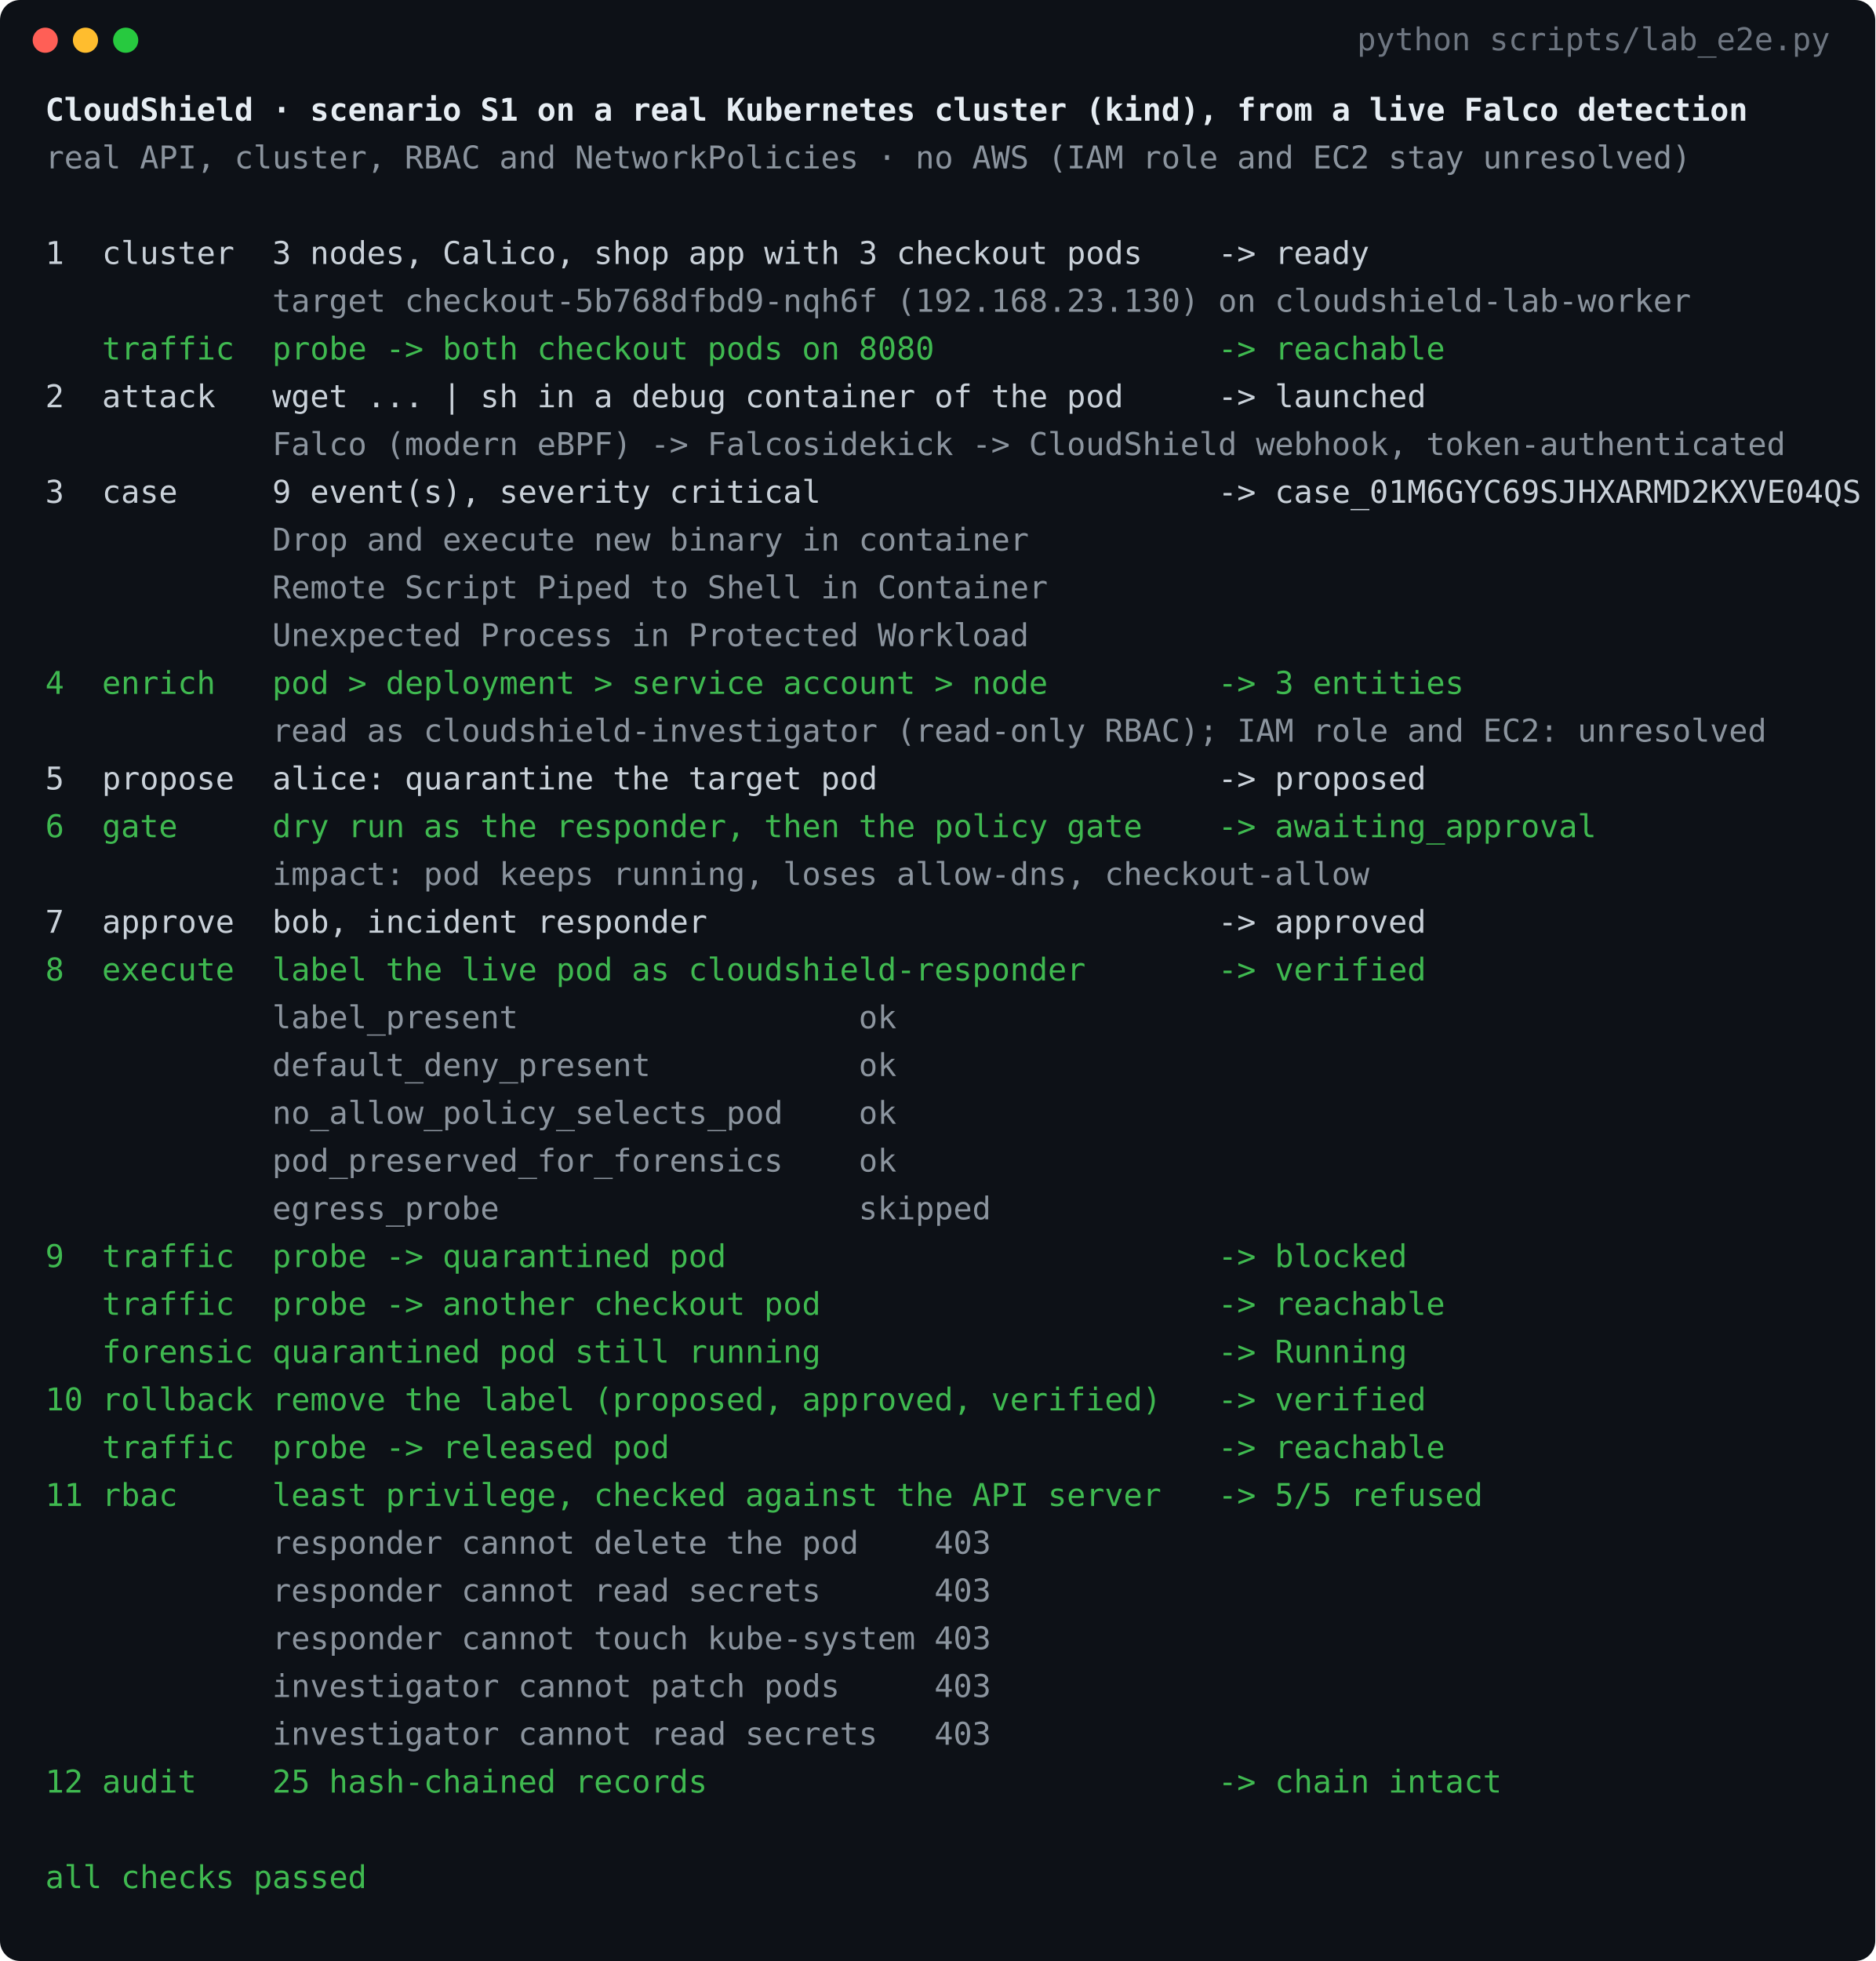
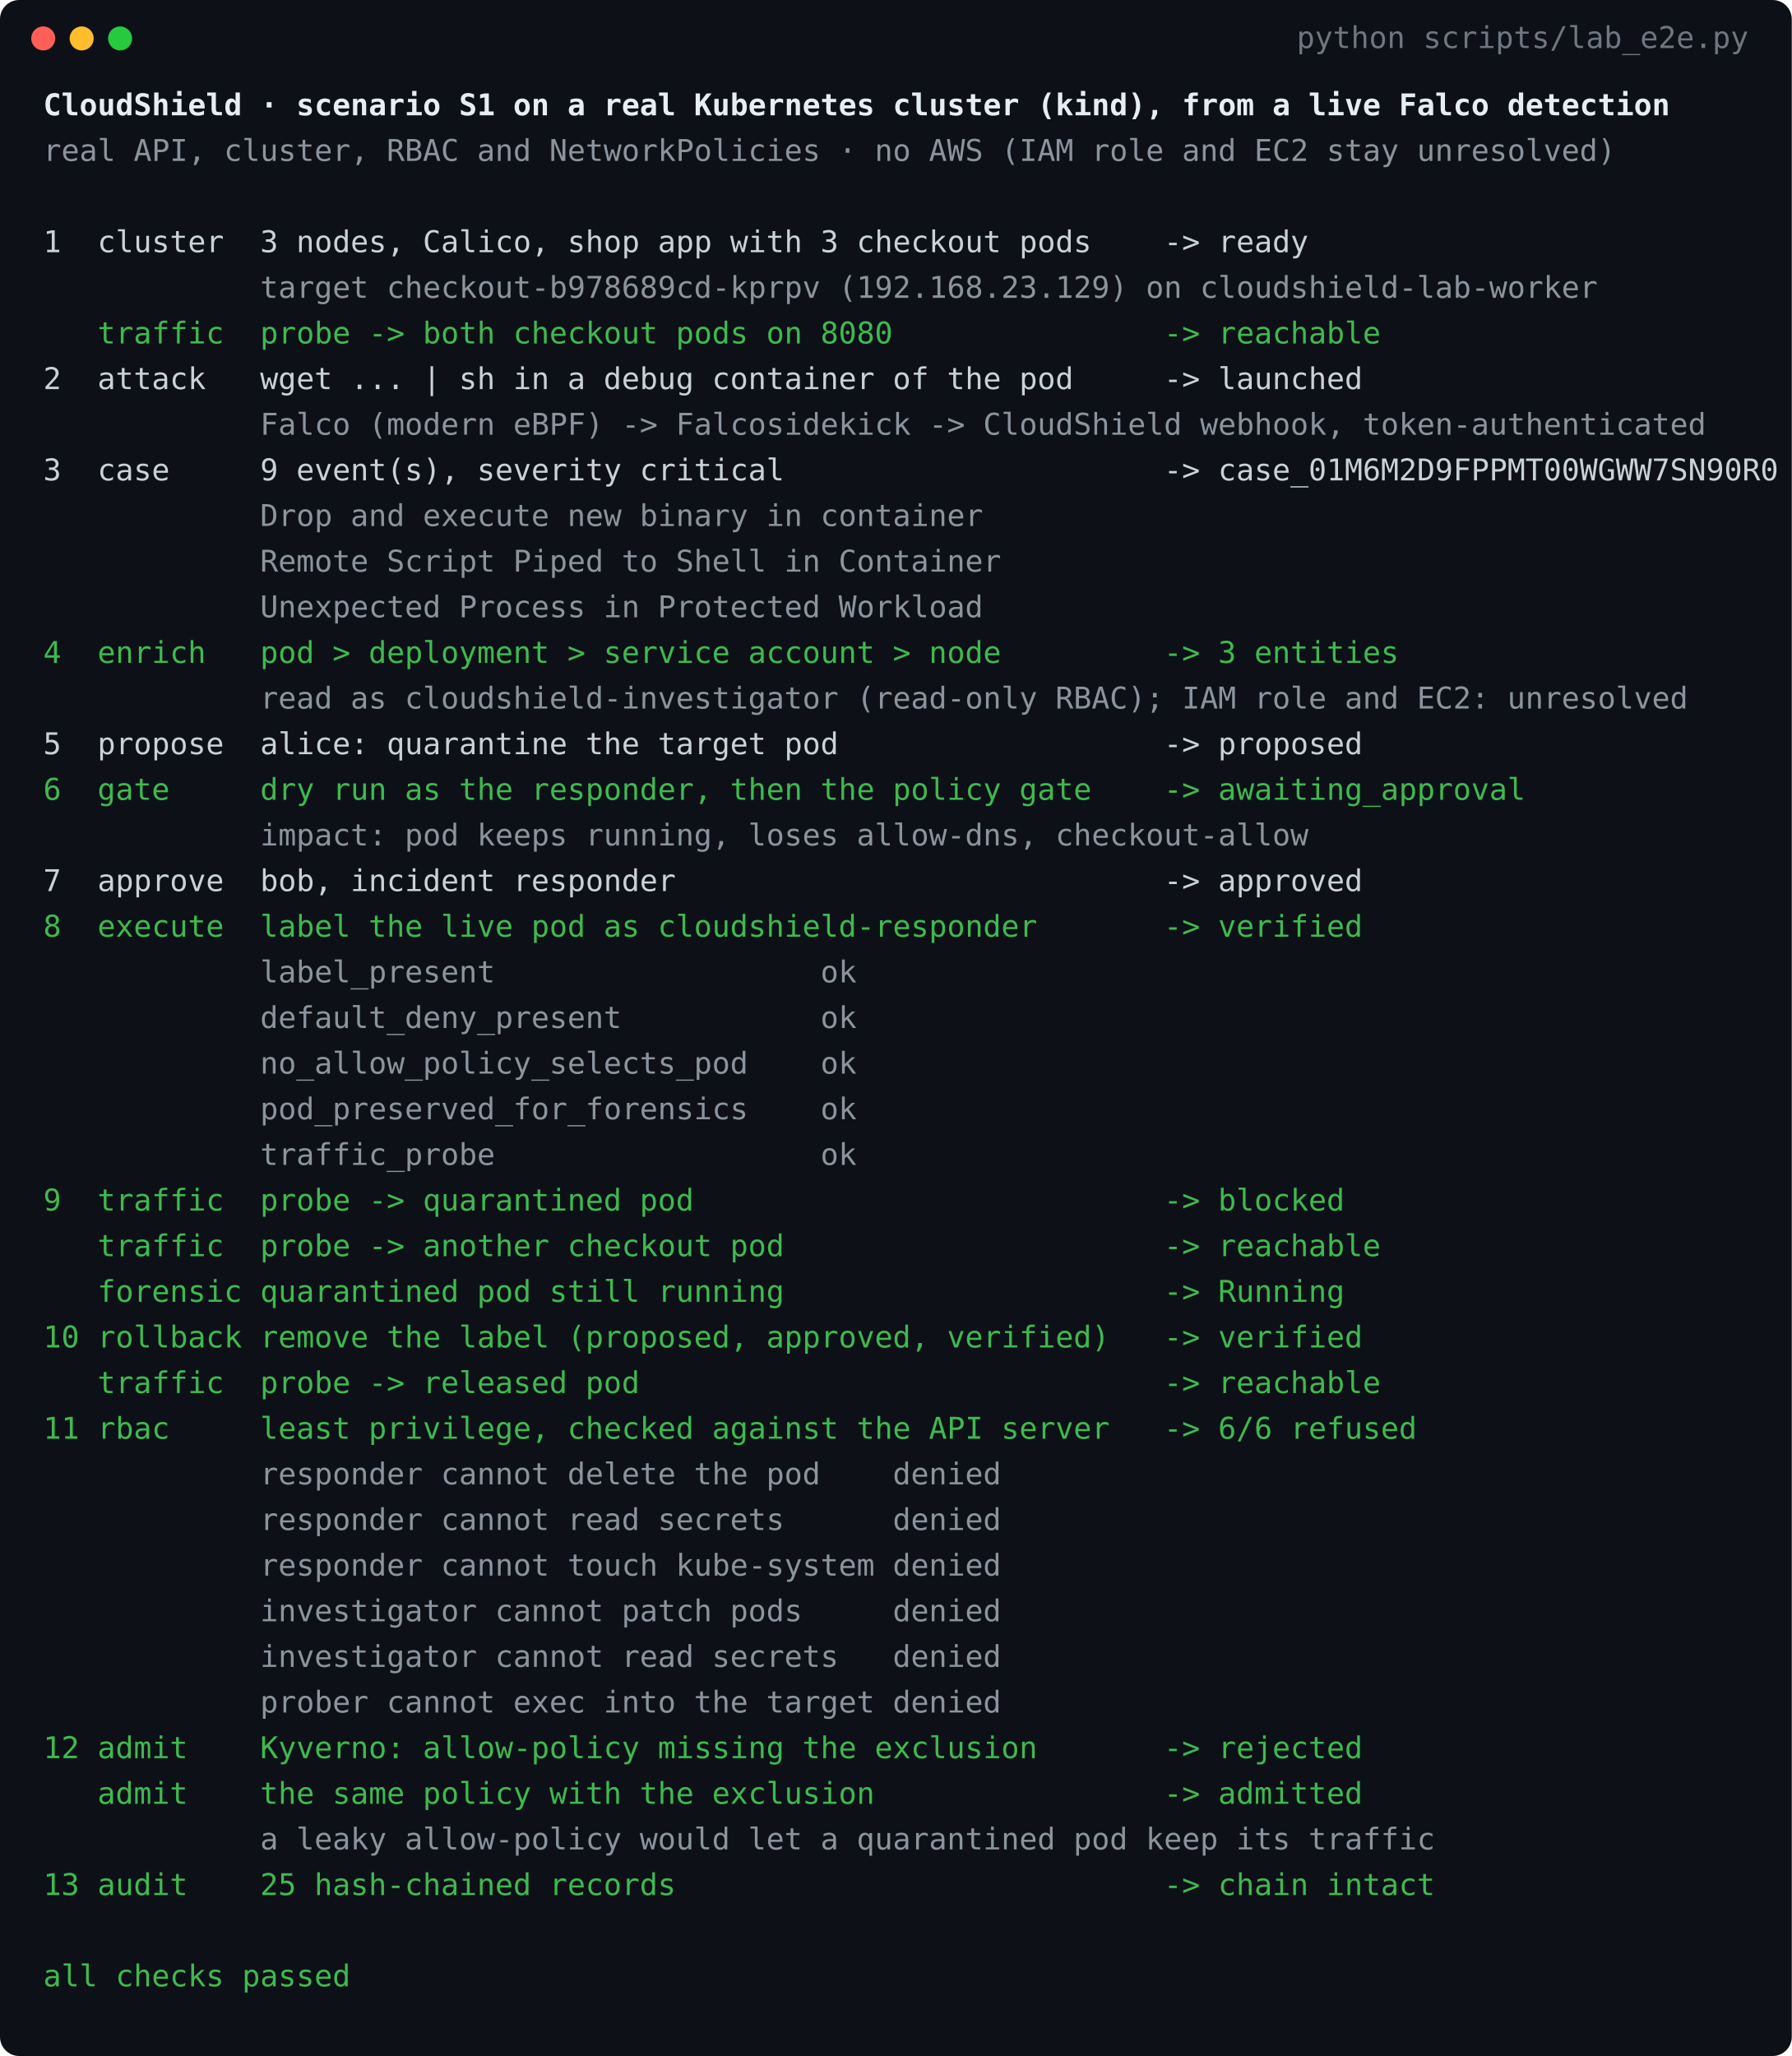
- <svg xmlns="http://www.w3.org/2000/svg" width="746" height="780" viewBox="0 0 746 780" font-family="ui-monospace,SFMono-Regular,Menlo,Consolas,monospace" font-size="12.5">
-   <rect width="746" height="780" rx="8" fill="#0d1117" />
+ <svg xmlns="http://www.w3.org/2000/svg" width="746" height="856" viewBox="0 0 746 856" font-family="ui-monospace,SFMono-Regular,Menlo,Consolas,monospace" font-size="12.5">
+   <rect width="746" height="856" rx="8" fill="#0d1117" />
  <circle cx="18" cy="16" r="5" fill="#ff5f56" />
  <circle cx="34" cy="16" r="5" fill="#ffbd2e" />
  <circle cx="50" cy="16" r="5" fill="#27c93f" />
  <text x="728" y="20" fill="#6e7681" text-anchor="end">python scripts/lab_e2e.py</text>
  <text x="18" y="48" fill="#e6edf3" font-weight="bold" xml:space="preserve">CloudShield · scenario S1 on a real Kubernetes cluster (kind), from a live Falco detection</text>
  <text x="18" y="67" fill="#8b949e" xml:space="preserve">real API, cluster, RBAC and NetworkPolicies · no AWS (IAM role and EC2 stay unresolved)</text>
  <text x="18" y="86" fill="#c9d1d9" xml:space="preserve" />
  <text x="18" y="105" fill="#c9d1d9" xml:space="preserve">1  cluster  3 nodes, Calico, shop app with 3 checkout pods    -&gt; ready</text>
-   <text x="18" y="124" fill="#8b949e" xml:space="preserve">            target checkout-5b768dfbd9-nqh6f (192.168.23.130) on cloudshield-lab-worker</text>
+   <text x="18" y="124" fill="#8b949e" xml:space="preserve">            target checkout-b978689cd-kprpv (192.168.23.129) on cloudshield-lab-worker</text>
  <text x="18" y="143" fill="#3fb950" xml:space="preserve">   traffic  probe -&gt; both checkout pods on 8080               -&gt; reachable</text>
  <text x="18" y="162" fill="#c9d1d9" xml:space="preserve">2  attack   wget ... | sh in a debug container of the pod     -&gt; launched</text>
  <text x="18" y="181" fill="#8b949e" xml:space="preserve">            Falco (modern eBPF) -&gt; Falcosidekick -&gt; CloudShield webhook, token-authenticated</text>
-   <text x="18" y="200" fill="#c9d1d9" xml:space="preserve">3  case     9 event(s), severity critical                     -&gt; case_01M6GYC69SJHXARMD2KXVE04QS</text>
+   <text x="18" y="200" fill="#c9d1d9" xml:space="preserve">3  case     9 event(s), severity critical                     -&gt; case_01M6M2D9FPPMT00WGWW7SN90R0</text>
  <text x="18" y="219" fill="#8b949e" xml:space="preserve">            Drop and execute new binary in container</text>
  <text x="18" y="238" fill="#8b949e" xml:space="preserve">            Remote Script Piped to Shell in Container</text>
  <text x="18" y="257" fill="#8b949e" xml:space="preserve">            Unexpected Process in Protected Workload</text>
  <text x="18" y="276" fill="#3fb950" xml:space="preserve">4  enrich   pod &gt; deployment &gt; service account &gt; node         -&gt; 3 entities</text>
  <text x="18" y="295" fill="#8b949e" xml:space="preserve">            read as cloudshield-investigator (read-only RBAC); IAM role and EC2: unresolved</text>
  <text x="18" y="314" fill="#c9d1d9" xml:space="preserve">5  propose  alice: quarantine the target pod                  -&gt; proposed</text>
  <text x="18" y="333" fill="#3fb950" xml:space="preserve">6  gate     dry run as the responder, then the policy gate    -&gt; awaiting_approval</text>
  <text x="18" y="352" fill="#8b949e" xml:space="preserve">            impact: pod keeps running, loses allow-dns, checkout-allow</text>
  <text x="18" y="371" fill="#c9d1d9" xml:space="preserve">7  approve  bob, incident responder                           -&gt; approved</text>
  <text x="18" y="390" fill="#3fb950" xml:space="preserve">8  execute  label the live pod as cloudshield-responder       -&gt; verified</text>
  <text x="18" y="409" fill="#8b949e" xml:space="preserve">            label_present                  ok</text>
  <text x="18" y="428" fill="#8b949e" xml:space="preserve">            default_deny_present           ok</text>
  <text x="18" y="447" fill="#8b949e" xml:space="preserve">            no_allow_policy_selects_pod    ok</text>
  <text x="18" y="466" fill="#8b949e" xml:space="preserve">            pod_preserved_for_forensics    ok</text>
-   <text x="18" y="485" fill="#8b949e" xml:space="preserve">            egress_probe                   skipped</text>
+   <text x="18" y="485" fill="#8b949e" xml:space="preserve">            traffic_probe                  ok</text>
  <text x="18" y="504" fill="#3fb950" xml:space="preserve">9  traffic  probe -&gt; quarantined pod                          -&gt; blocked</text>
  <text x="18" y="523" fill="#3fb950" xml:space="preserve">   traffic  probe -&gt; another checkout pod                     -&gt; reachable</text>
  <text x="18" y="542" fill="#3fb950" xml:space="preserve">   forensic quarantined pod still running                     -&gt; Running</text>
  <text x="18" y="561" fill="#3fb950" xml:space="preserve">10 rollback remove the label (proposed, approved, verified)   -&gt; verified</text>
  <text x="18" y="580" fill="#3fb950" xml:space="preserve">   traffic  probe -&gt; released pod                             -&gt; reachable</text>
-   <text x="18" y="599" fill="#3fb950" xml:space="preserve">11 rbac     least privilege, checked against the API server   -&gt; 5/5 refused</text>
-   <text x="18" y="618" fill="#8b949e" xml:space="preserve">            responder cannot delete the pod    403</text>
-   <text x="18" y="637" fill="#8b949e" xml:space="preserve">            responder cannot read secrets      403</text>
-   <text x="18" y="656" fill="#8b949e" xml:space="preserve">            responder cannot touch kube-system 403</text>
-   <text x="18" y="675" fill="#8b949e" xml:space="preserve">            investigator cannot patch pods     403</text>
-   <text x="18" y="694" fill="#8b949e" xml:space="preserve">            investigator cannot read secrets   403</text>
-   <text x="18" y="713" fill="#3fb950" xml:space="preserve">12 audit    25 hash-chained records                           -&gt; chain intact</text>
-   <text x="18" y="732" fill="#c9d1d9" xml:space="preserve" />
-   <text x="18" y="751" fill="#3fb950" xml:space="preserve">all checks passed</text>
+   <text x="18" y="599" fill="#3fb950" xml:space="preserve">11 rbac     least privilege, checked against the API server   -&gt; 6/6 refused</text>
+   <text x="18" y="618" fill="#8b949e" xml:space="preserve">            responder cannot delete the pod    denied</text>
+   <text x="18" y="637" fill="#8b949e" xml:space="preserve">            responder cannot read secrets      denied</text>
+   <text x="18" y="656" fill="#8b949e" xml:space="preserve">            responder cannot touch kube-system denied</text>
+   <text x="18" y="675" fill="#8b949e" xml:space="preserve">            investigator cannot patch pods     denied</text>
+   <text x="18" y="694" fill="#8b949e" xml:space="preserve">            investigator cannot read secrets   denied</text>
+   <text x="18" y="713" fill="#8b949e" xml:space="preserve">            prober cannot exec into the target denied</text>
+   <text x="18" y="732" fill="#3fb950" xml:space="preserve">12 admit    Kyverno: allow-policy missing the exclusion       -&gt; rejected</text>
+   <text x="18" y="751" fill="#3fb950" xml:space="preserve">   admit    the same policy with the exclusion                -&gt; admitted</text>
+   <text x="18" y="770" fill="#8b949e" xml:space="preserve">            a leaky allow-policy would let a quarantined pod keep its traffic</text>
+   <text x="18" y="789" fill="#3fb950" xml:space="preserve">13 audit    25 hash-chained records                           -&gt; chain intact</text>
+   <text x="18" y="808" fill="#c9d1d9" xml:space="preserve" />
+   <text x="18" y="827" fill="#3fb950" xml:space="preserve">all checks passed</text>
</svg>
